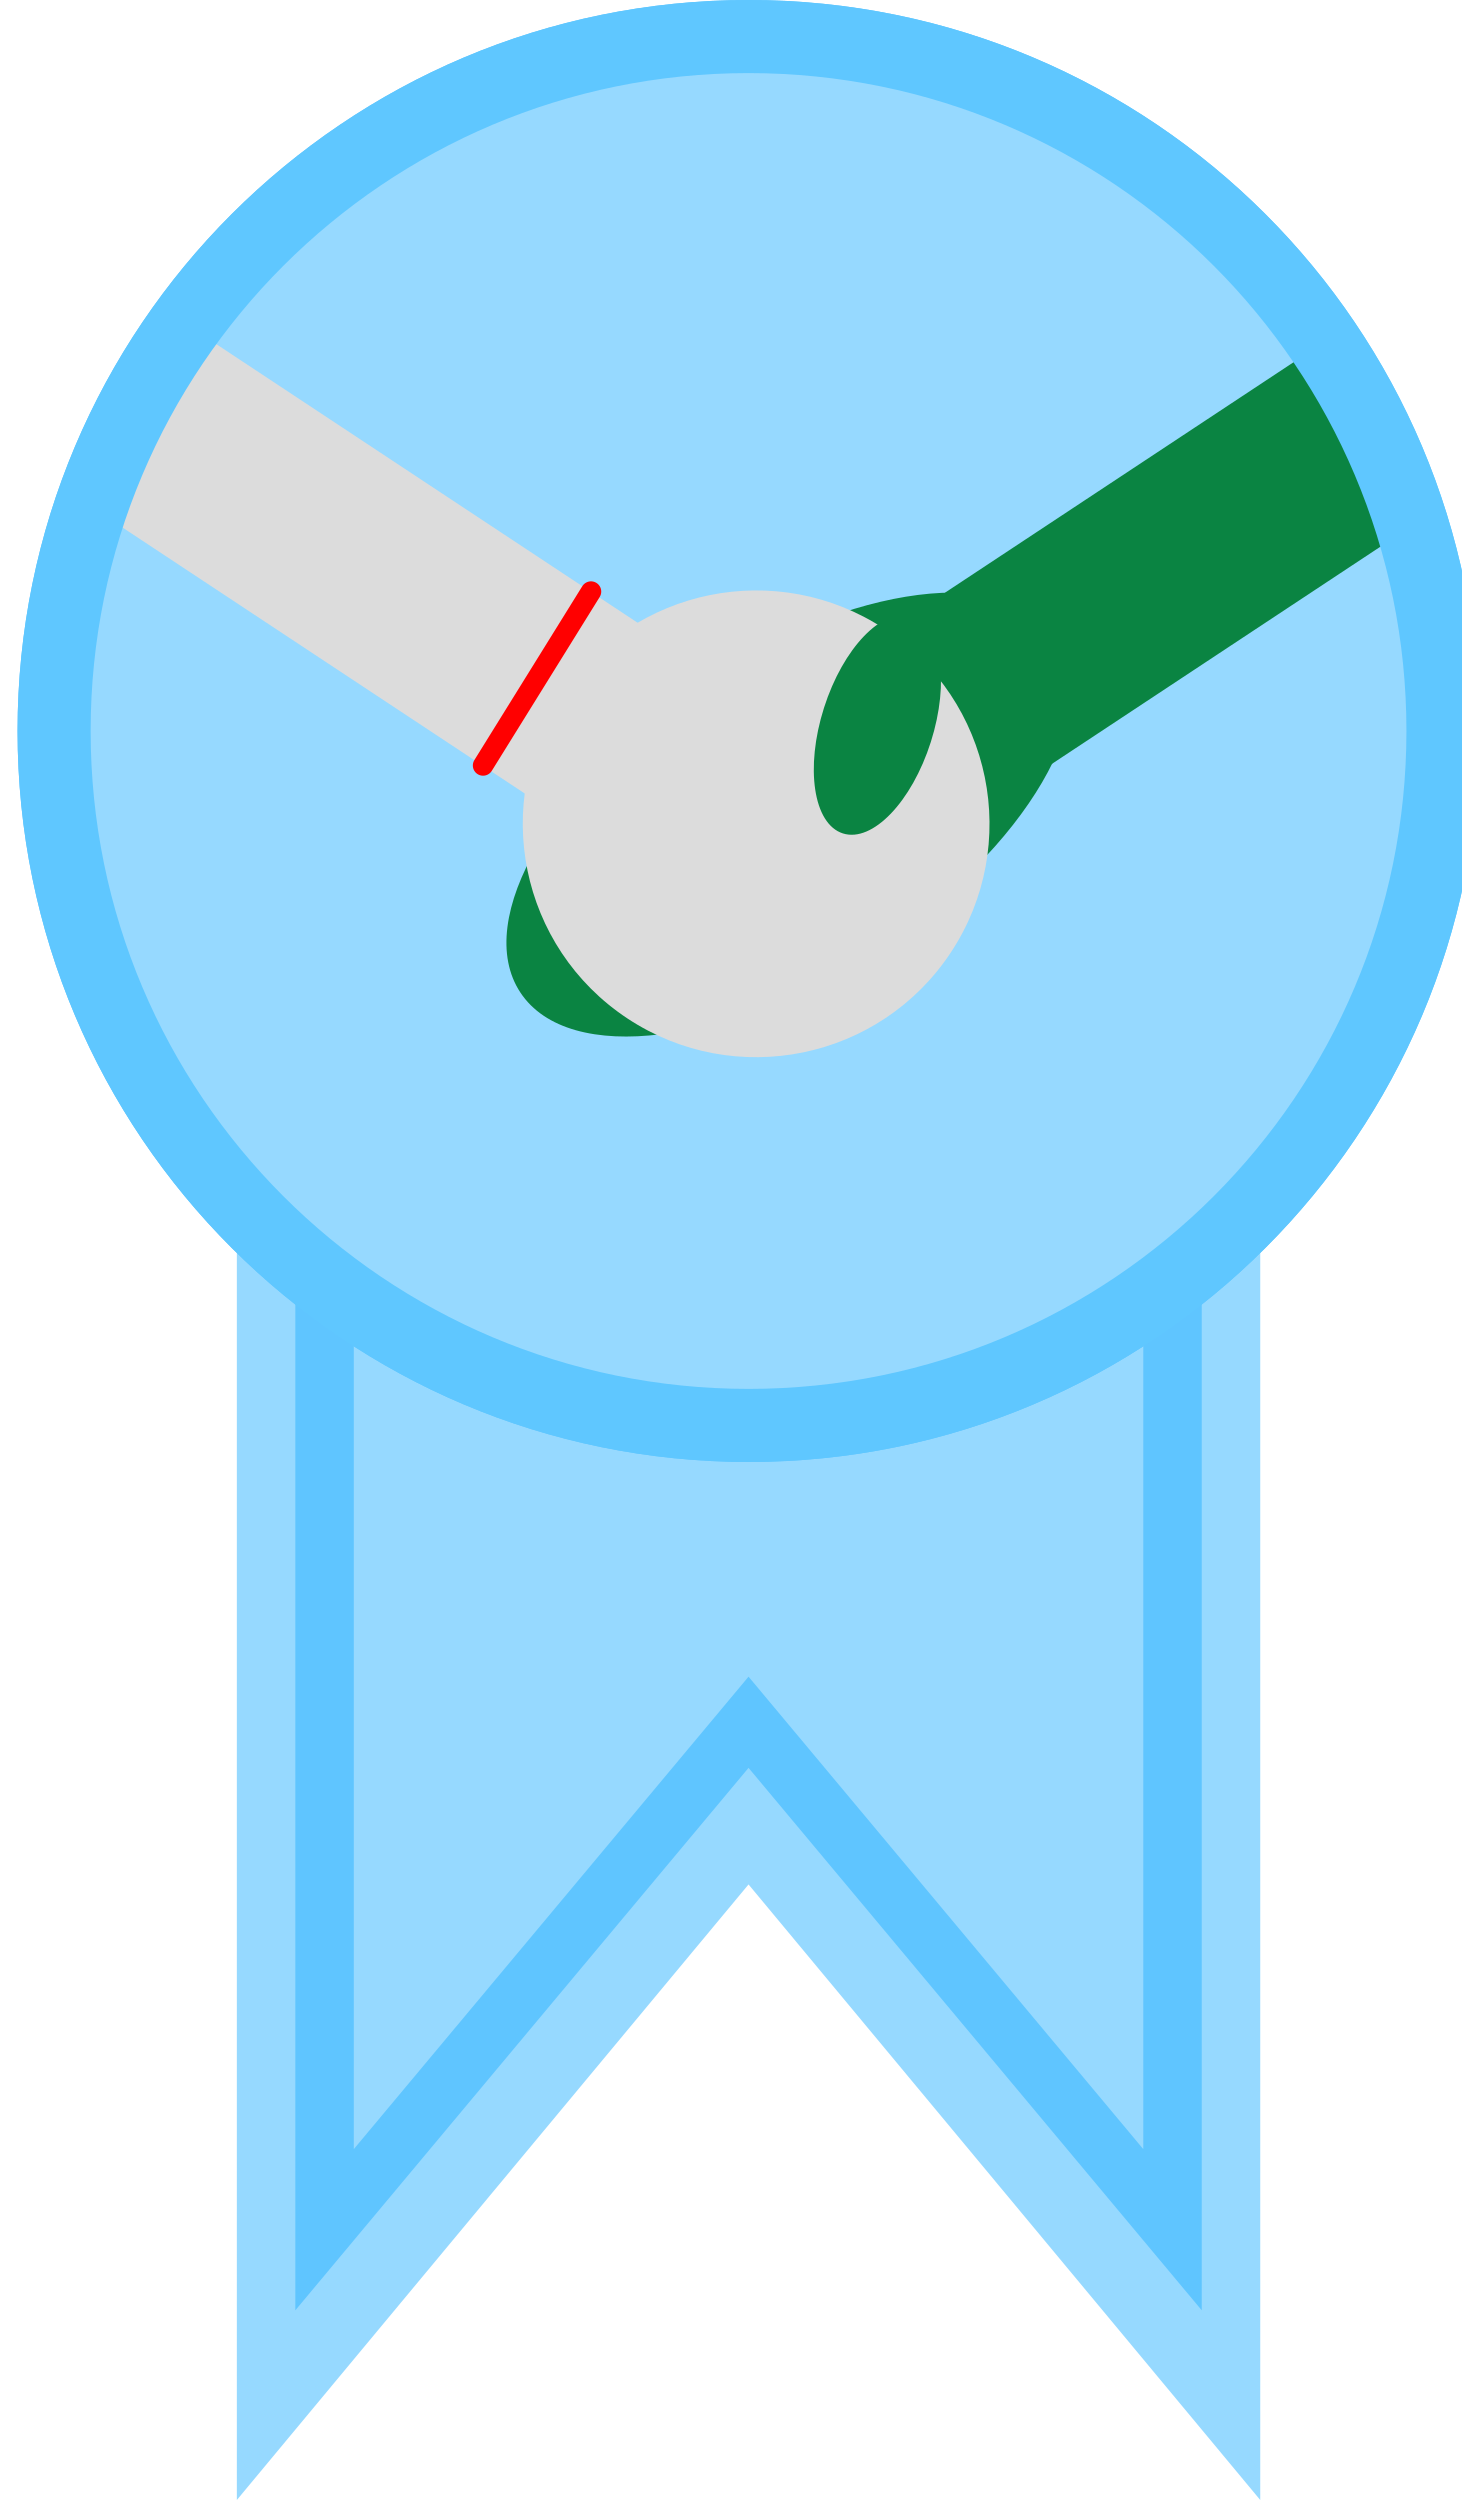
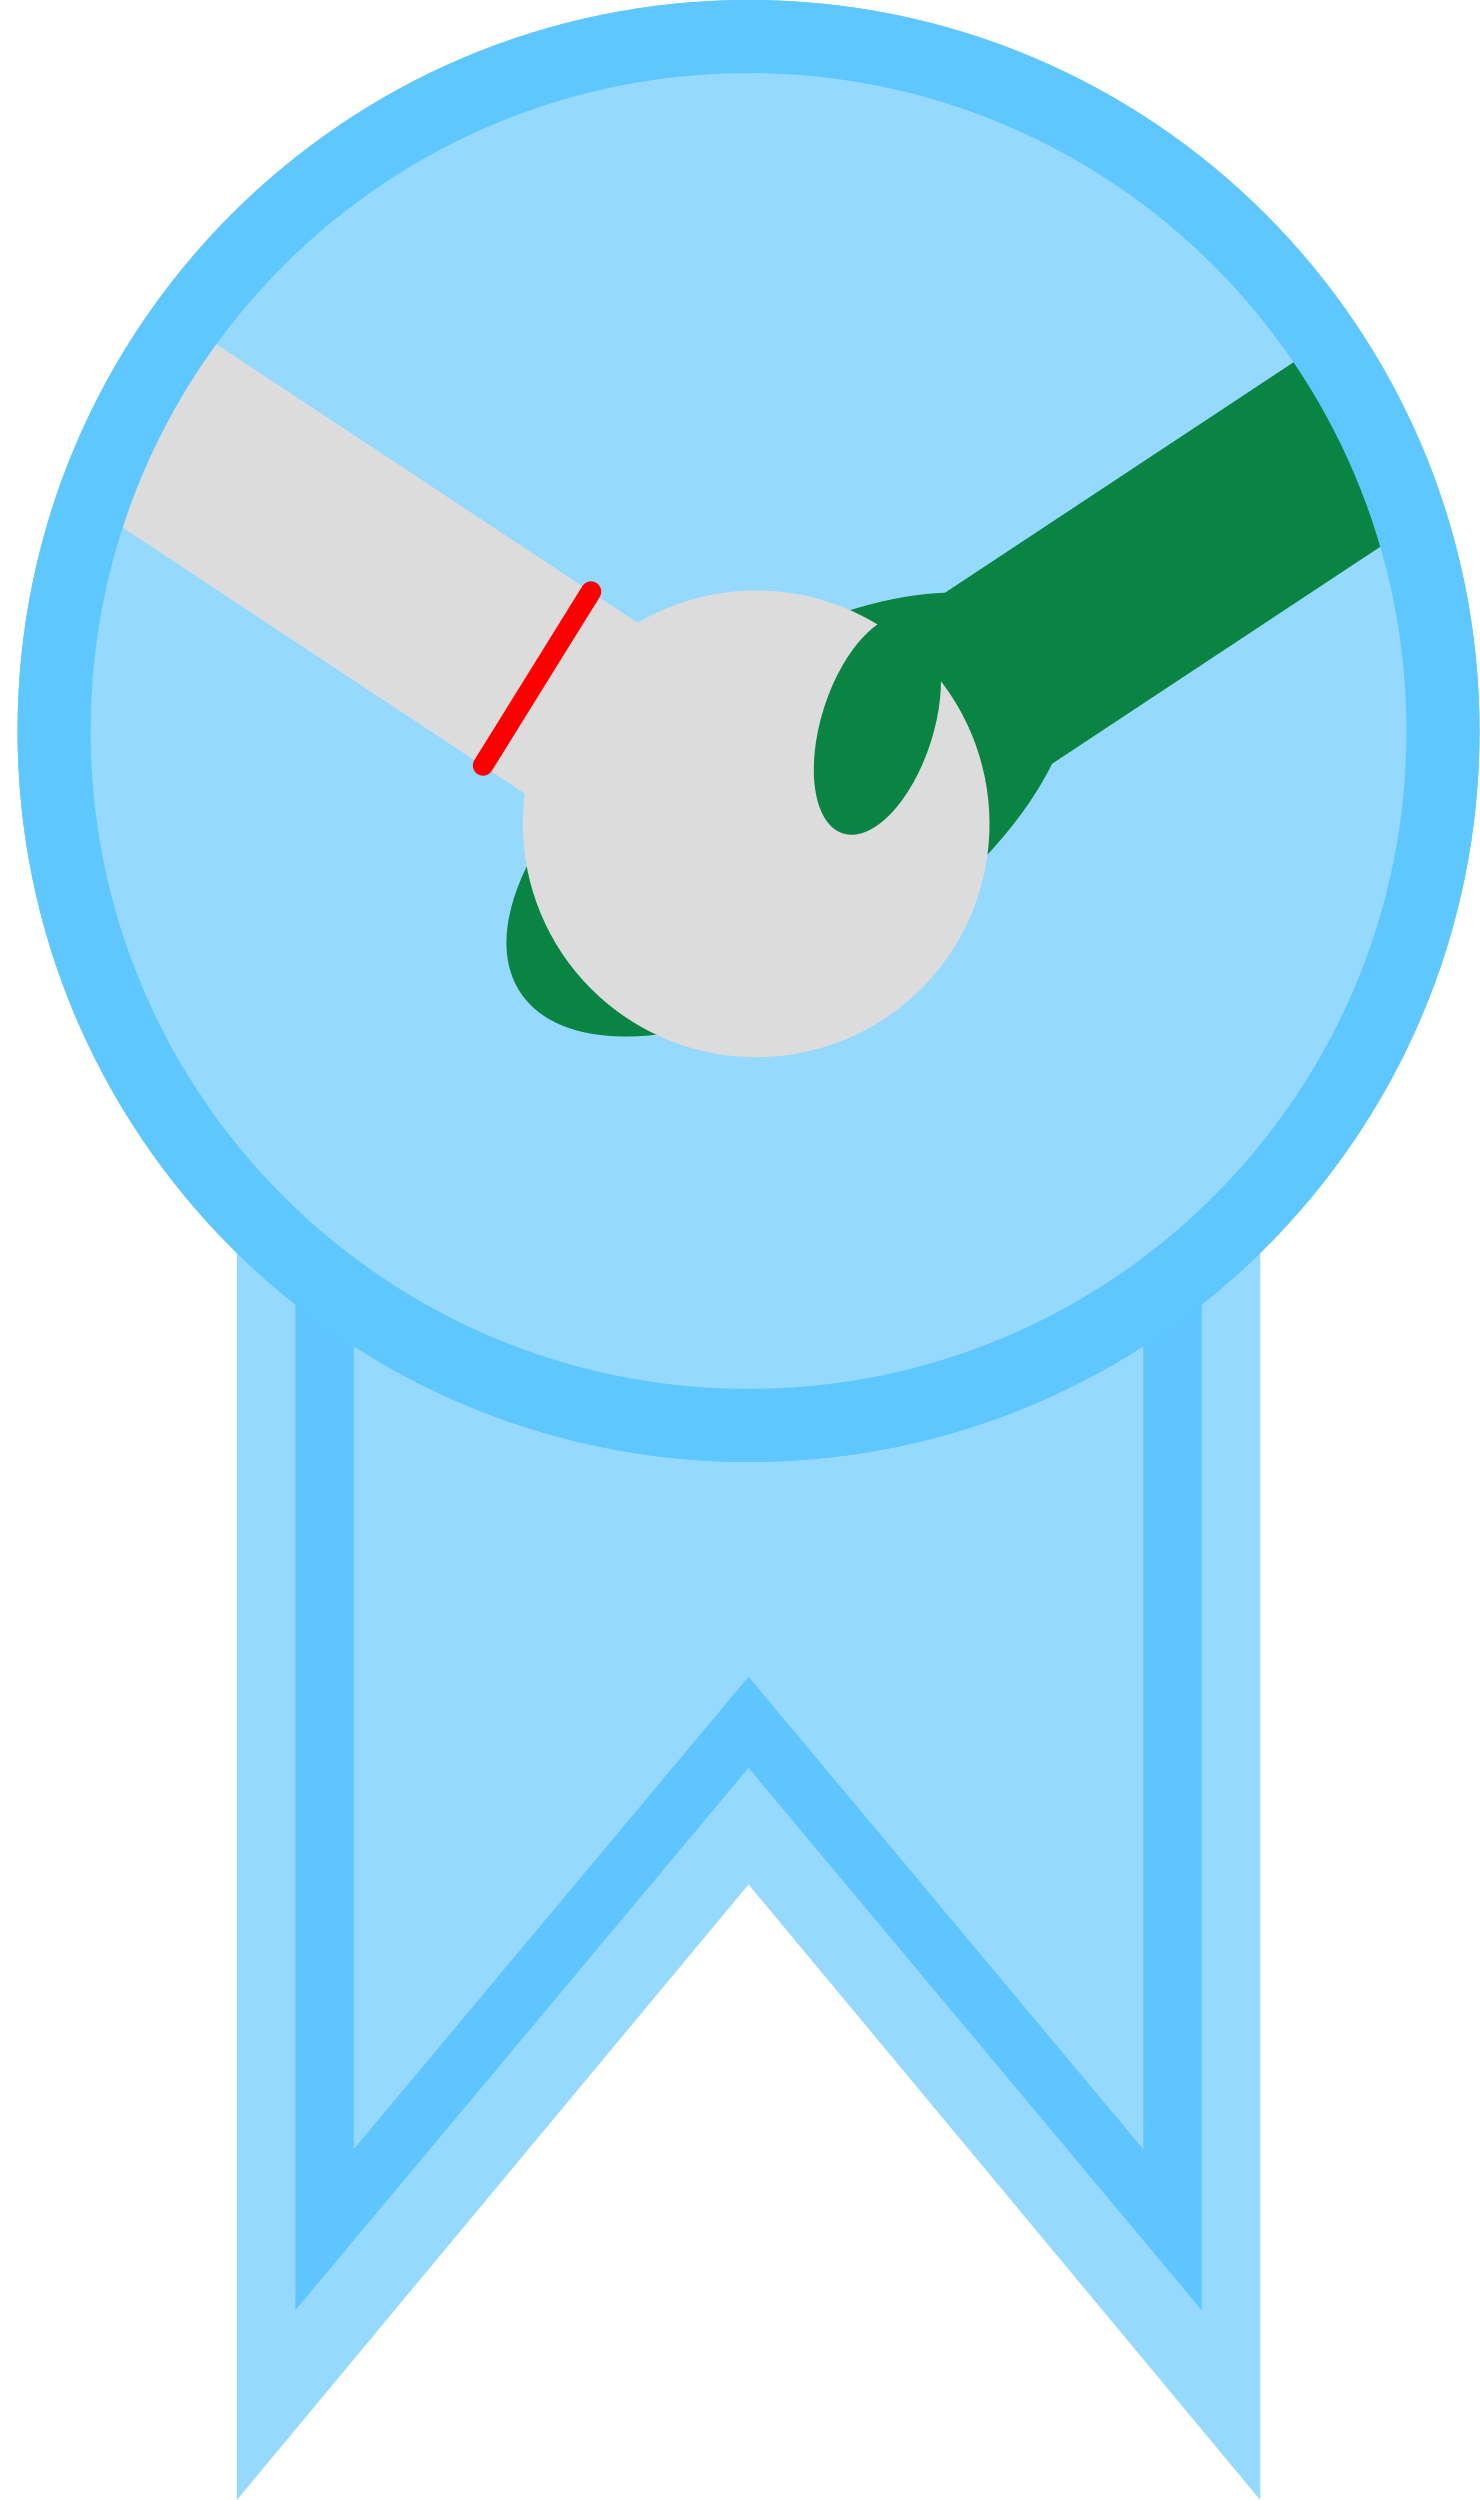
- <svg xmlns="http://www.w3.org/2000/svg" width="100%" height="auto" viewBox="0 0 500 855" fill="none">
+ <svg xmlns="http://www.w3.org/2000/svg" width="506" height="855" viewBox="0 0 506 855" fill="none">
  <path d="M81 399H431V855L256 644.48L81 855V399Z" fill="#96D9FF" />
-   <path d="M121 375H111V385V735V762.566L128.674 741.412L256 589.013L383.326 741.412L401 762.566V735V385V375H391H121Z" fill="#96D9FF" stroke="#5FC5FF" stroke-width="20" />
+   <path d="M121 375H111V385V735V762.566L128.674 741.412L256 589.013L383.326 741.412L401 762.566V735V385V375H391H121Z" stroke="#5FC5FF" stroke-width="20" />
  <circle cx="256" cy="250" r="240" fill="#96D9FF" stroke="#5FC5FF" stroke-width="20" />
  <rect x="491.988" y="173.817" width="192.9" height="69" transform="rotate(146.53 491.988 173.817)" fill="#0A8442" />
  <ellipse cx="270.064" cy="278.581" rx="110.386" ry="54.366" transform="rotate(146.53 270.064 278.581)" fill="#0A8442" />
  <rect x="64.299" y="111.304" width="206.084" height="70" transform="rotate(33.4748 64.2986 111.304)" fill="#DCDCDC" />
  <circle cx="258.601" cy="281.746" r="79.807" transform="rotate(33.4748 258.601 281.746)" fill="#DCDCDC" />
  <path d="M202.124 202.318L165.209 261.793" stroke="#FF0000" stroke-width="7" stroke-linecap="round" />
  <ellipse cx="300.073" cy="247.921" rx="38.941" ry="19.179" transform="rotate(107.632 300.073 247.921)" fill="#0A8442" />
  <path d="M506 250C506 388.071 394.071 500 256 500C117.929 500 6 388.071 6 250C6 111.929 117.929 0 256 0C394.071 0 506 111.929 506 250ZM31 250C31 374.264 131.736 475 256 475C380.264 475 481 374.264 481 250C481 125.736 380.264 25 256 25C131.736 25 31 125.736 31 250Z" fill="#5FC7FF" />
</svg>
